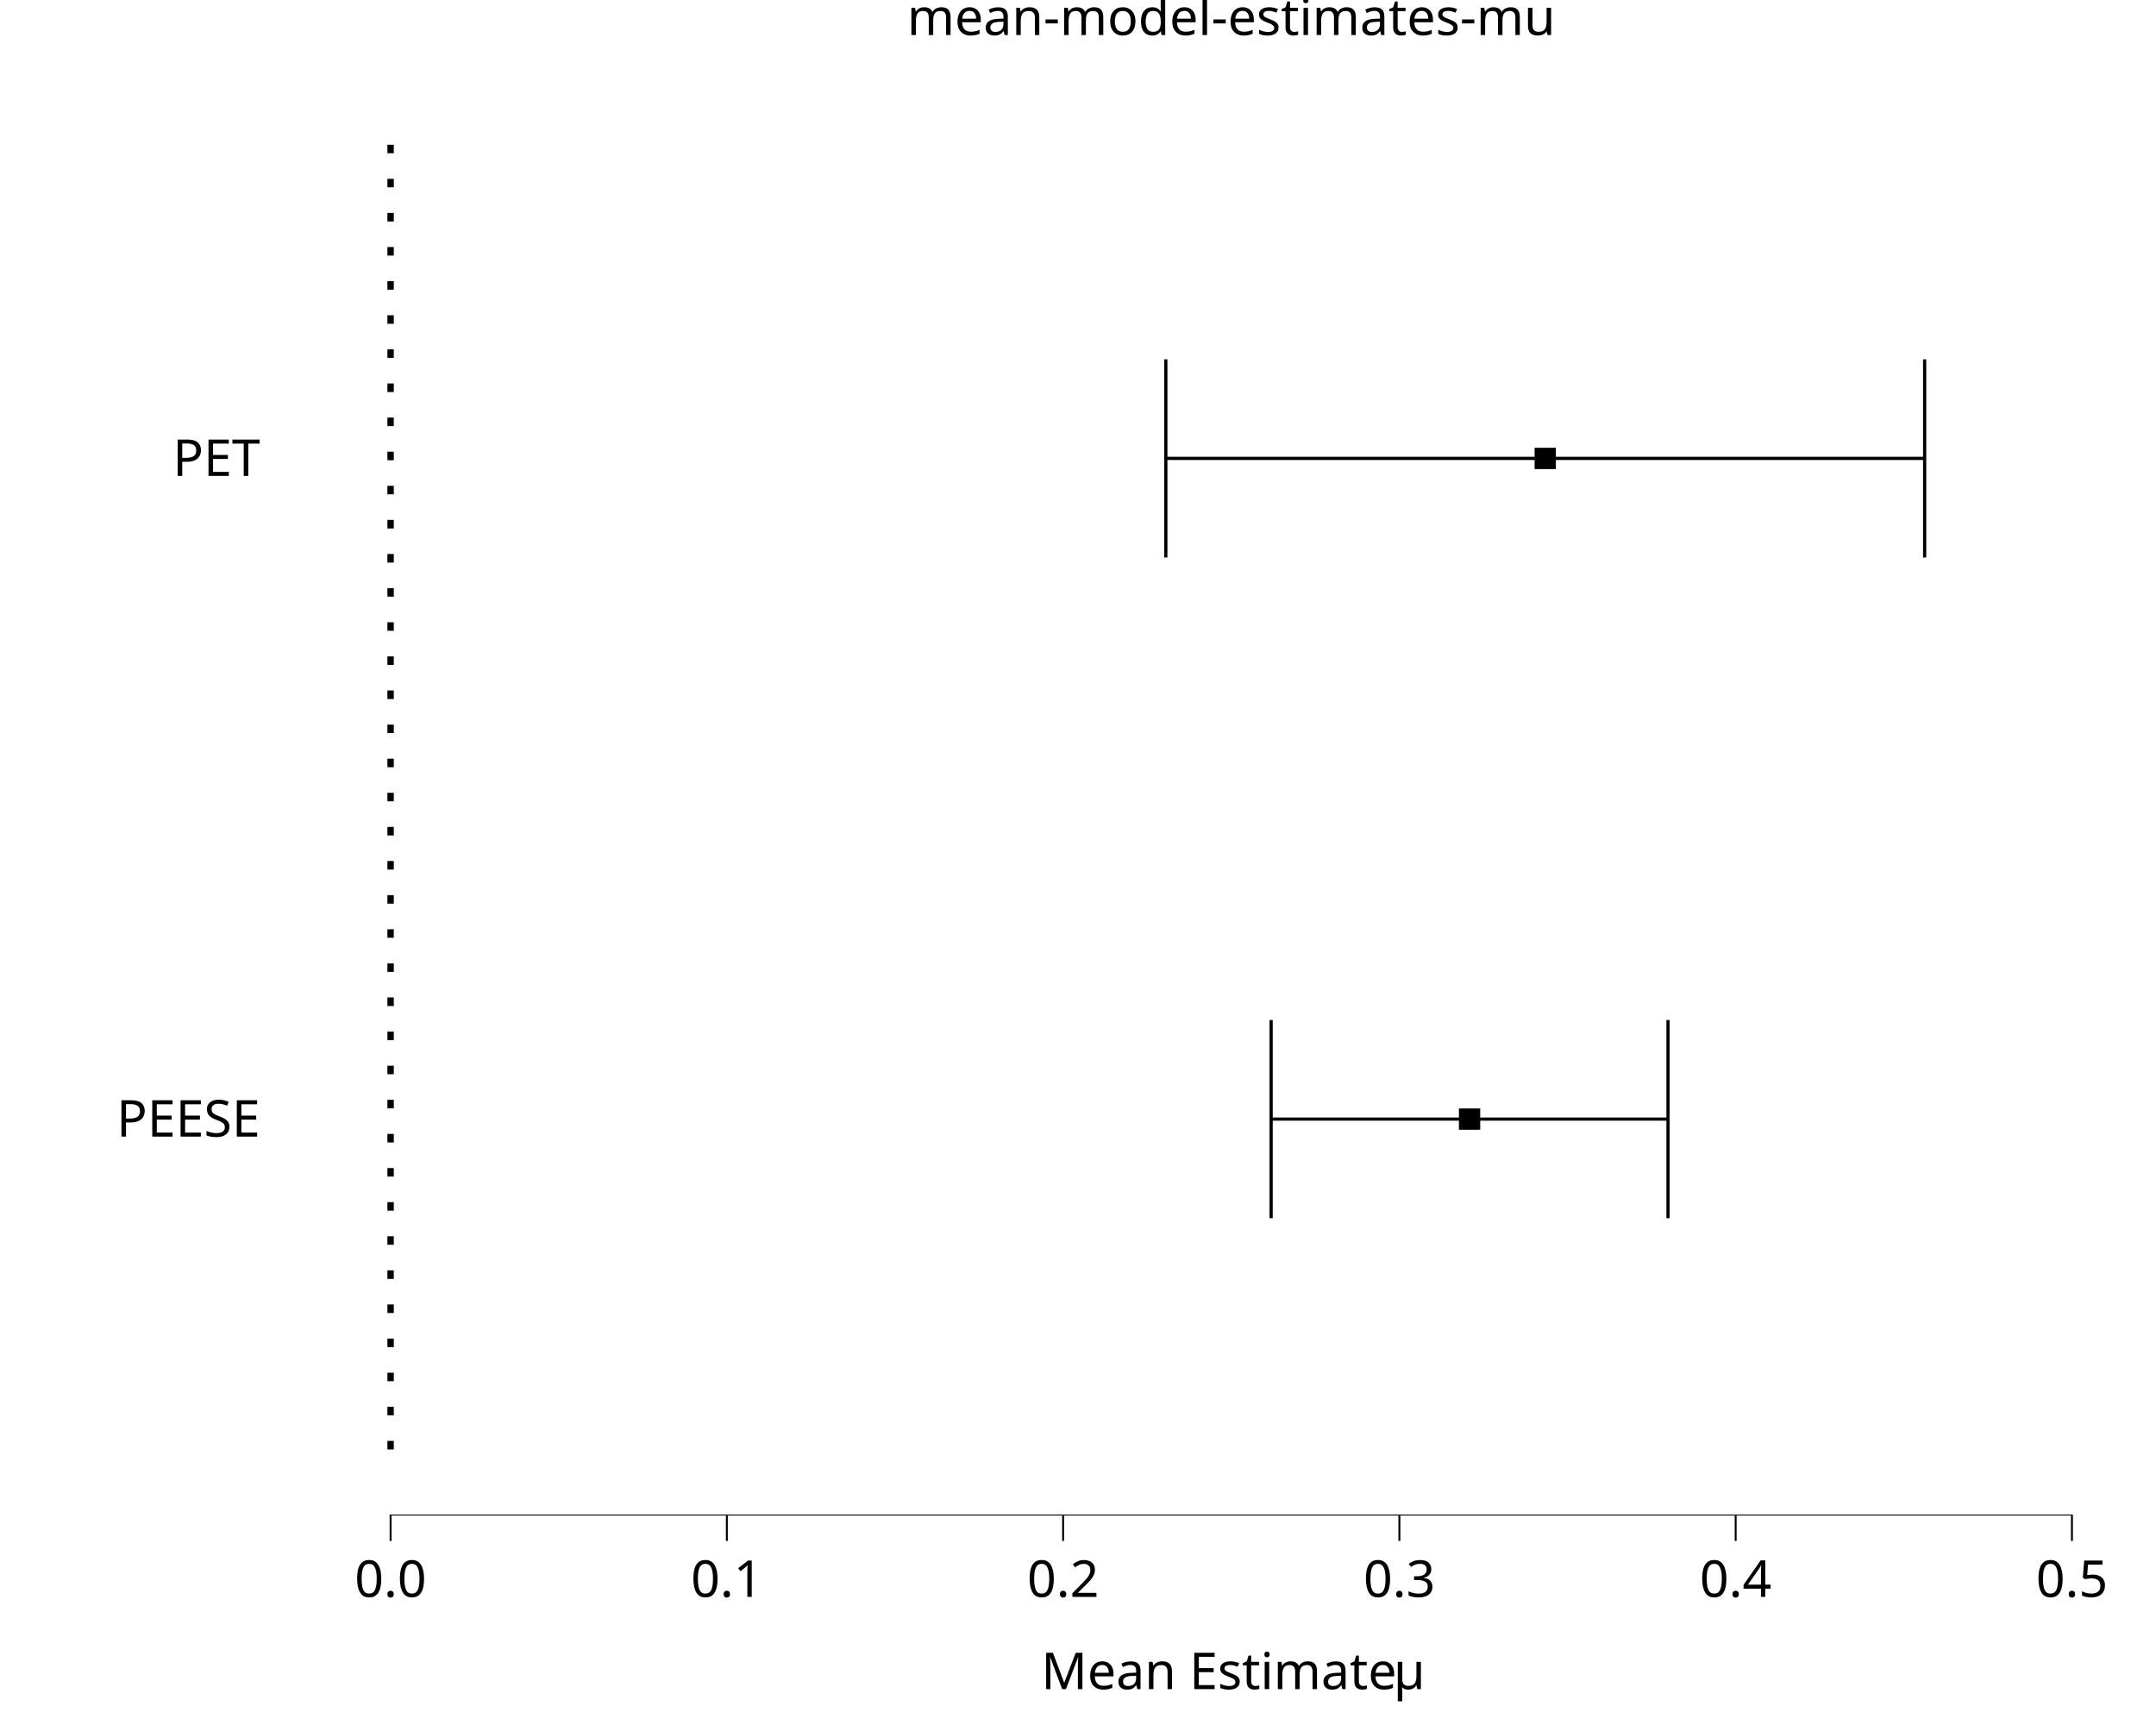
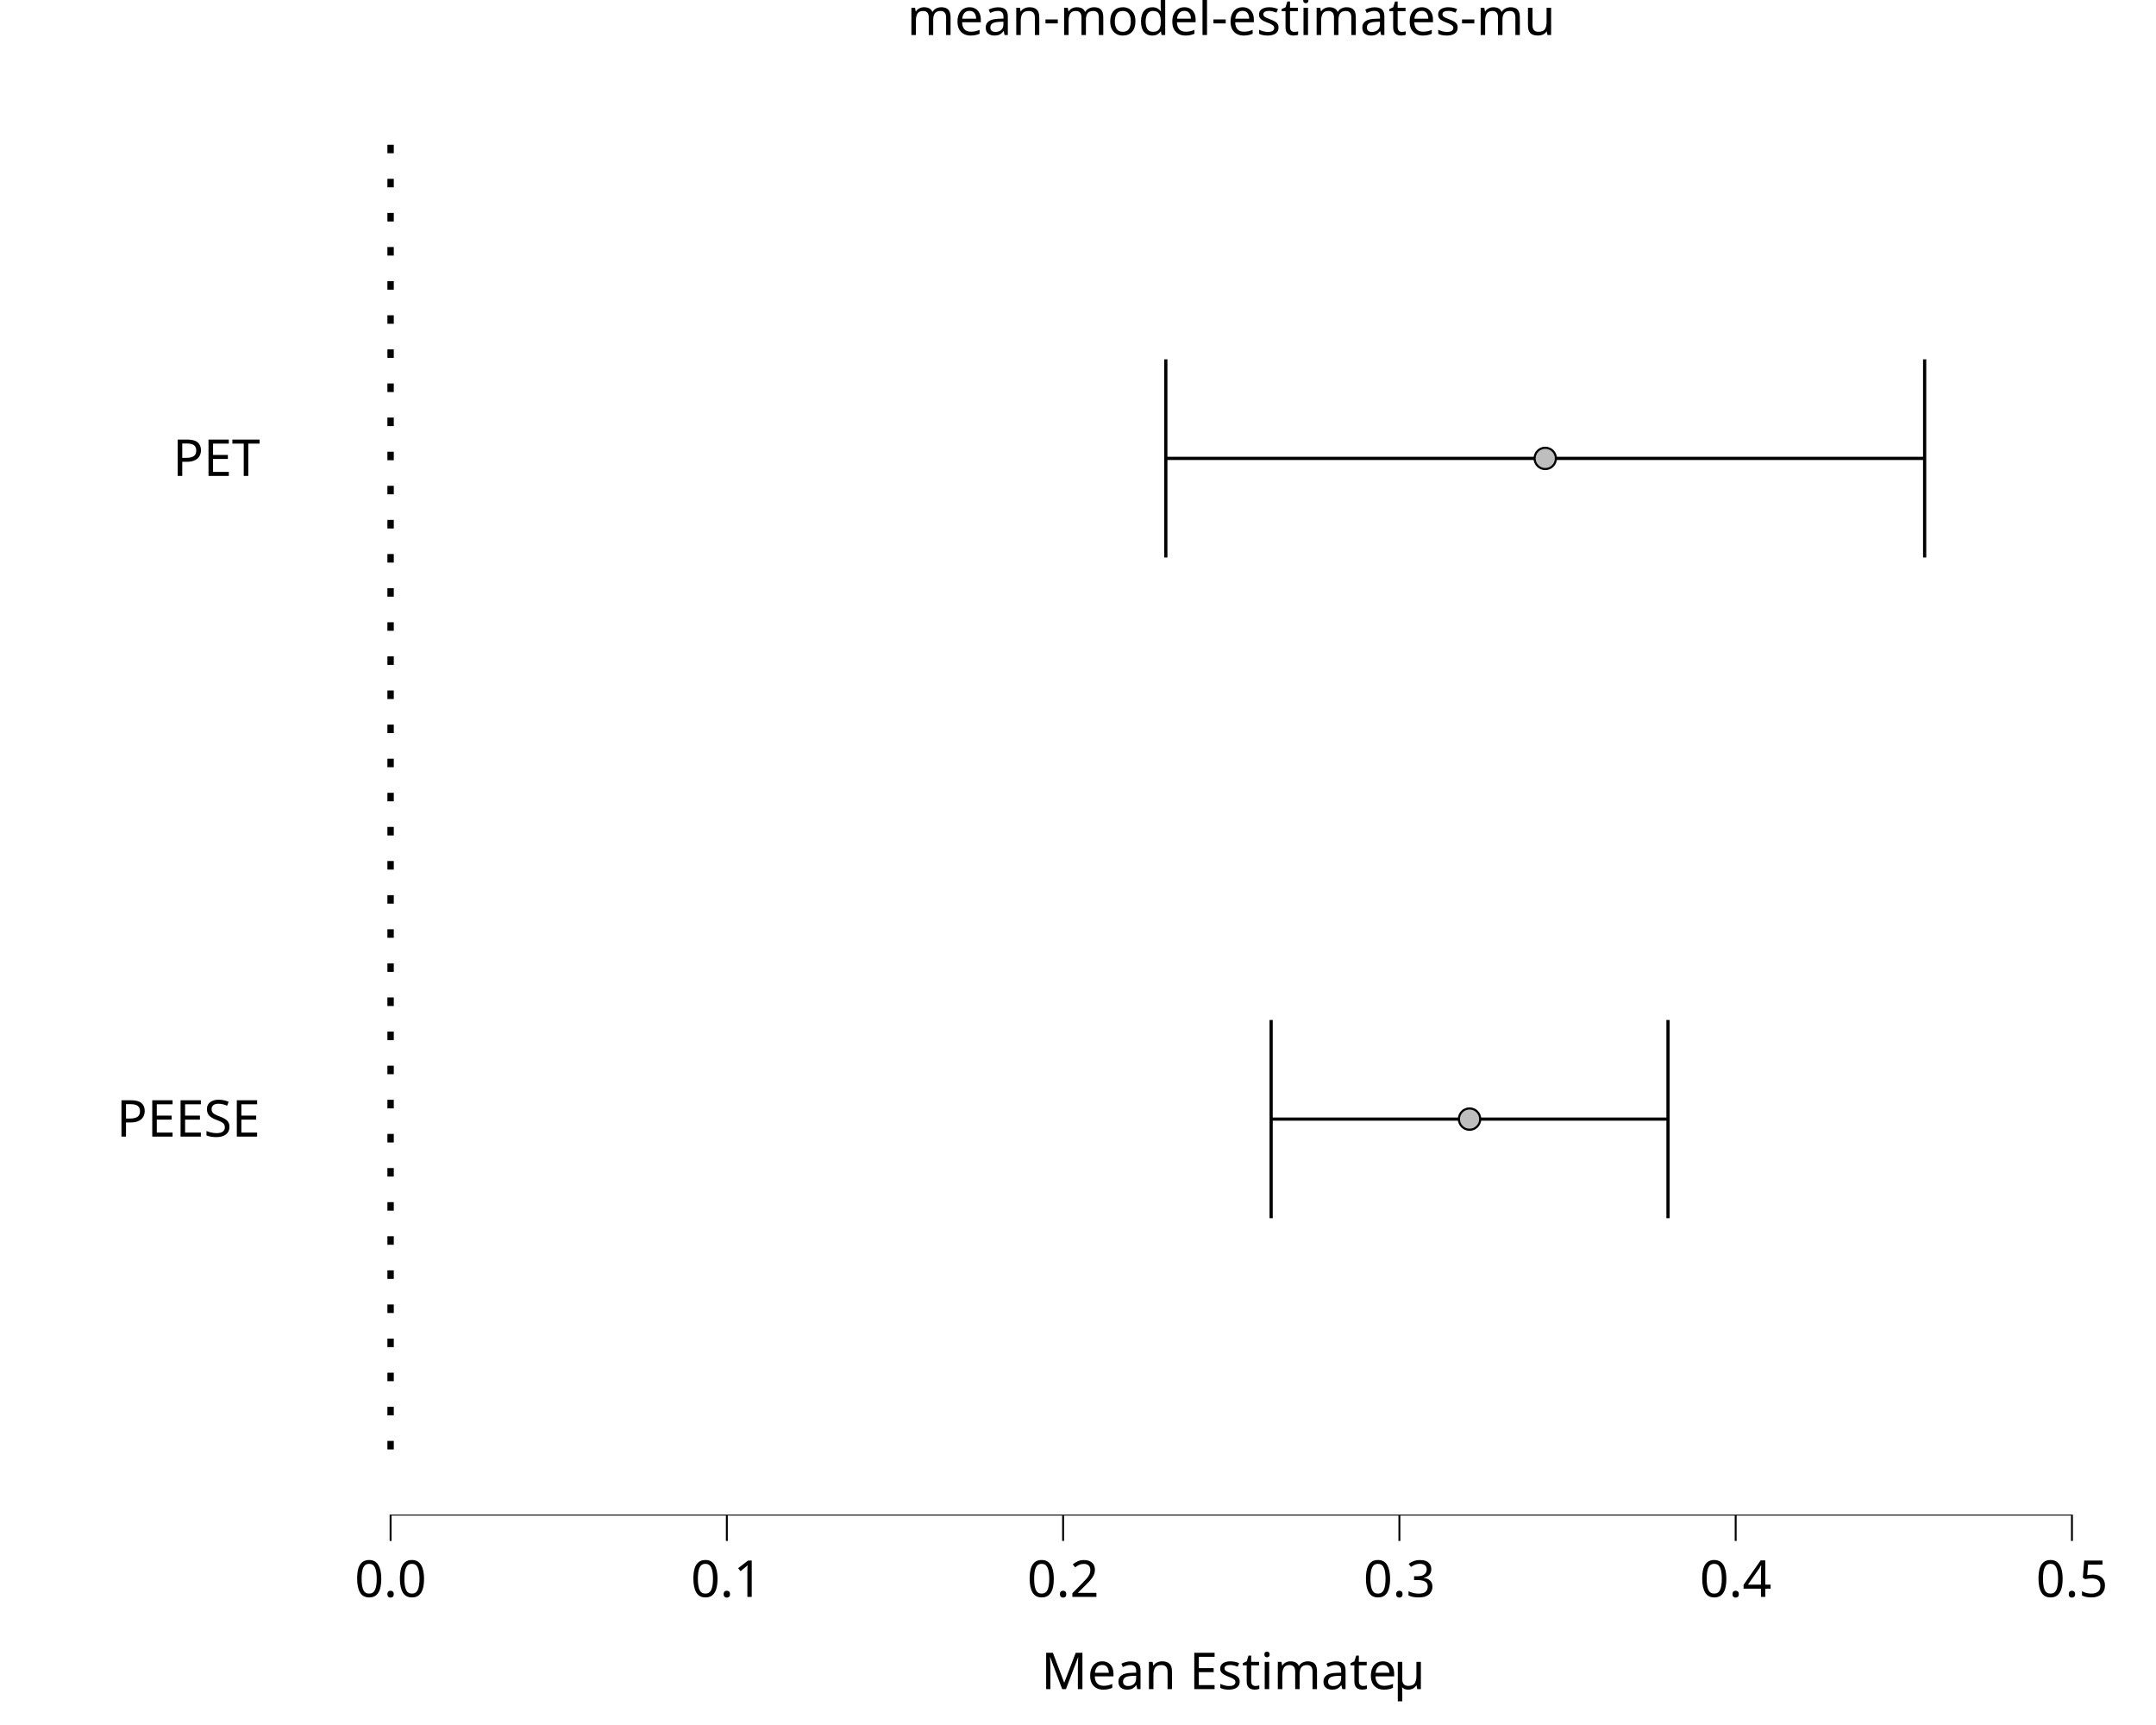
<svg xmlns="http://www.w3.org/2000/svg" class="svglite" data-engine-version="2.0" width="720.00pt" height="576.00pt" viewBox="0 0 720.00 576.00">
  <defs>
    <style type="text/css">
    .svglite line, .svglite polyline, .svglite polygon, .svglite path, .svglite rect, .svglite circle {
      fill: none;
      stroke: #000000;
      stroke-linecap: round;
      stroke-linejoin: round;
      stroke-miterlimit: 10.00;
    }
  </style>
  </defs>
  <rect width="100%" height="100%" style="stroke: none; fill: #FFFFFF;" />
  <defs>
    <clipPath id="cpMC4wMHw3MjAuMDB8MC4wMHw1NzYuMDA=">
      <rect x="0.00" y="0.00" width="720.00" height="576.00" />
    </clipPath>
  </defs>
  <g clip-path="url(#cpMC4wMHw3MjAuMDB8MC4wMHw1NzYuMDA=)">
    <rect x="-0" y="0.00" width="720.00" height="576.00" style="stroke-width: 10.67; stroke: none;" />
  </g>
  <defs>
    <clipPath id="cpMTAyLjM2fDcyMC4wMHwyMC43MXw1MDYuMDU=">
      <rect x="102.36" y="20.71" width="617.64" height="485.34" />
    </clipPath>
  </defs>
  <g clip-path="url(#cpMTAyLjM2fDcyMC4wMHwyMC43MXw1MDYuMDU=)">
    <rect x="102.36" y="20.71" width="617.64" height="485.34" style="stroke-width: 10.67; stroke: none;" />
    <polyline points="557.03,406.78 557.03,340.59 " style="stroke-width: 1.07; stroke-linecap: butt;" />
    <polyline points="557.03,373.68 424.50,373.68 " style="stroke-width: 1.07; stroke-linecap: butt;" />
    <polyline points="424.50,406.78 424.50,340.59 " style="stroke-width: 1.07; stroke-linecap: butt;" />
    <polyline points="642.74,186.17 642.74,119.98 " style="stroke-width: 1.07; stroke-linecap: butt;" />
    <polyline points="642.74,153.07 389.33,153.07 " style="stroke-width: 1.07; stroke-linecap: butt;" />
    <polyline points="389.33,186.17 389.33,119.98 " style="stroke-width: 1.07; stroke-linecap: butt;" />
-     <polygon points="487.21,377.24 494.32,377.24 494.32,370.13 487.21,370.13 " style="stroke-width: 0.71; stroke: none; fill: #000000;" />
-     <polygon points="512.48,156.63 519.59,156.63 519.59,149.52 512.48,149.52 " style="stroke-width: 0.71; stroke: none; fill: #000000;" />
+     <circle cx="490.76" cy="373.68" r="3.56" style="stroke-width: 0.71; fill: #BEBEBE;" />
+     <circle cx="516.04" cy="153.07" r="3.56" style="stroke-width: 0.71; fill: #BEBEBE;" />
    <polyline points="130.44,483.99 130.44,42.77 " style="stroke-width: 2.13; stroke-dasharray: 2.85,8.54; stroke-linecap: butt;" />
    <line x1="130.12" y1="506.05" x2="692.24" y2="506.05" style="stroke-width: 0.64; stroke-linecap: butt;" />
    <rect x="102.36" y="20.71" width="617.64" height="485.34" style="stroke-width: 0.00; stroke: none;" />
  </g>
  <g clip-path="url(#cpMC4wMHw3MjAuMDB8MC4wMHw1NzYuMDA=)">
    <polyline points="102.36,506.05 102.36,20.71 " style="stroke-width: 0.00; stroke: none; stroke-linecap: butt;" />
    <text x="86.88" y="379.53" text-anchor="end" style="font-size: 17.00px; font-family: sans;" textLength="56.71px" lengthAdjust="spacingAndGlyphs">PEESE</text>
    <text x="86.88" y="158.92" text-anchor="end" style="font-size: 17.00px; font-family: sans;" textLength="33.07px" lengthAdjust="spacingAndGlyphs">PET</text>
    <polyline points="102.36,506.05 720.00,506.05 " style="stroke-width: 0.00; stroke: none; stroke-linecap: butt;" />
    <polyline points="130.44,514.55 130.44,506.05 " style="stroke-width: 0.64; stroke-linecap: butt;" />
    <polyline points="242.73,514.55 242.73,506.05 " style="stroke-width: 0.64; stroke-linecap: butt;" />
    <polyline points="355.03,514.55 355.03,506.05 " style="stroke-width: 0.64; stroke-linecap: butt;" />
    <polyline points="467.33,514.55 467.33,506.05 " style="stroke-width: 0.64; stroke-linecap: butt;" />
    <polyline points="579.63,514.55 579.63,506.05 " style="stroke-width: 0.64; stroke-linecap: butt;" />
    <polyline points="691.93,514.55 691.93,506.05 " style="stroke-width: 0.64; stroke-linecap: butt;" />
    <text x="130.44" y="533.23" text-anchor="middle" style="font-size: 17.00px; font-family: sans;" textLength="23.63px" lengthAdjust="spacingAndGlyphs">0.0</text>
    <text x="242.73" y="533.23" text-anchor="middle" style="font-size: 17.00px; font-family: sans;" textLength="23.63px" lengthAdjust="spacingAndGlyphs">0.1</text>
    <text x="355.03" y="533.23" text-anchor="middle" style="font-size: 17.00px; font-family: sans;" textLength="23.63px" lengthAdjust="spacingAndGlyphs">0.2</text>
    <text x="467.33" y="533.23" text-anchor="middle" style="font-size: 17.00px; font-family: sans;" textLength="23.63px" lengthAdjust="spacingAndGlyphs">0.3</text>
    <text x="579.63" y="533.23" text-anchor="middle" style="font-size: 17.00px; font-family: sans;" textLength="23.63px" lengthAdjust="spacingAndGlyphs">0.4</text>
    <text x="691.93" y="533.23" text-anchor="middle" style="font-size: 17.00px; font-family: sans;" textLength="23.63px" lengthAdjust="spacingAndGlyphs">0.5</text>
    <text x="347.71" y="564.02" style="font-size: 17.00px; font-family: sans;" textLength="113.40px" lengthAdjust="spacingAndGlyphs">Mean Estimate</text>
    <text x="461.11" y="564.02" style="font-size: 17.00px; font-family: sans;" textLength="4.25px" lengthAdjust="spacingAndGlyphs"> </text>
    <text x="465.36" y="564.02" style="font-size: 17.00px; font-family: sans;" textLength="9.29px" lengthAdjust="spacingAndGlyphs">μ</text>
    <text x="411.18" y="11.70" text-anchor="middle" style="font-size: 17.00px; font-family: sans;" textLength="202.22px" lengthAdjust="spacingAndGlyphs">mean-model-estimates-mu</text>
  </g>
</svg>
